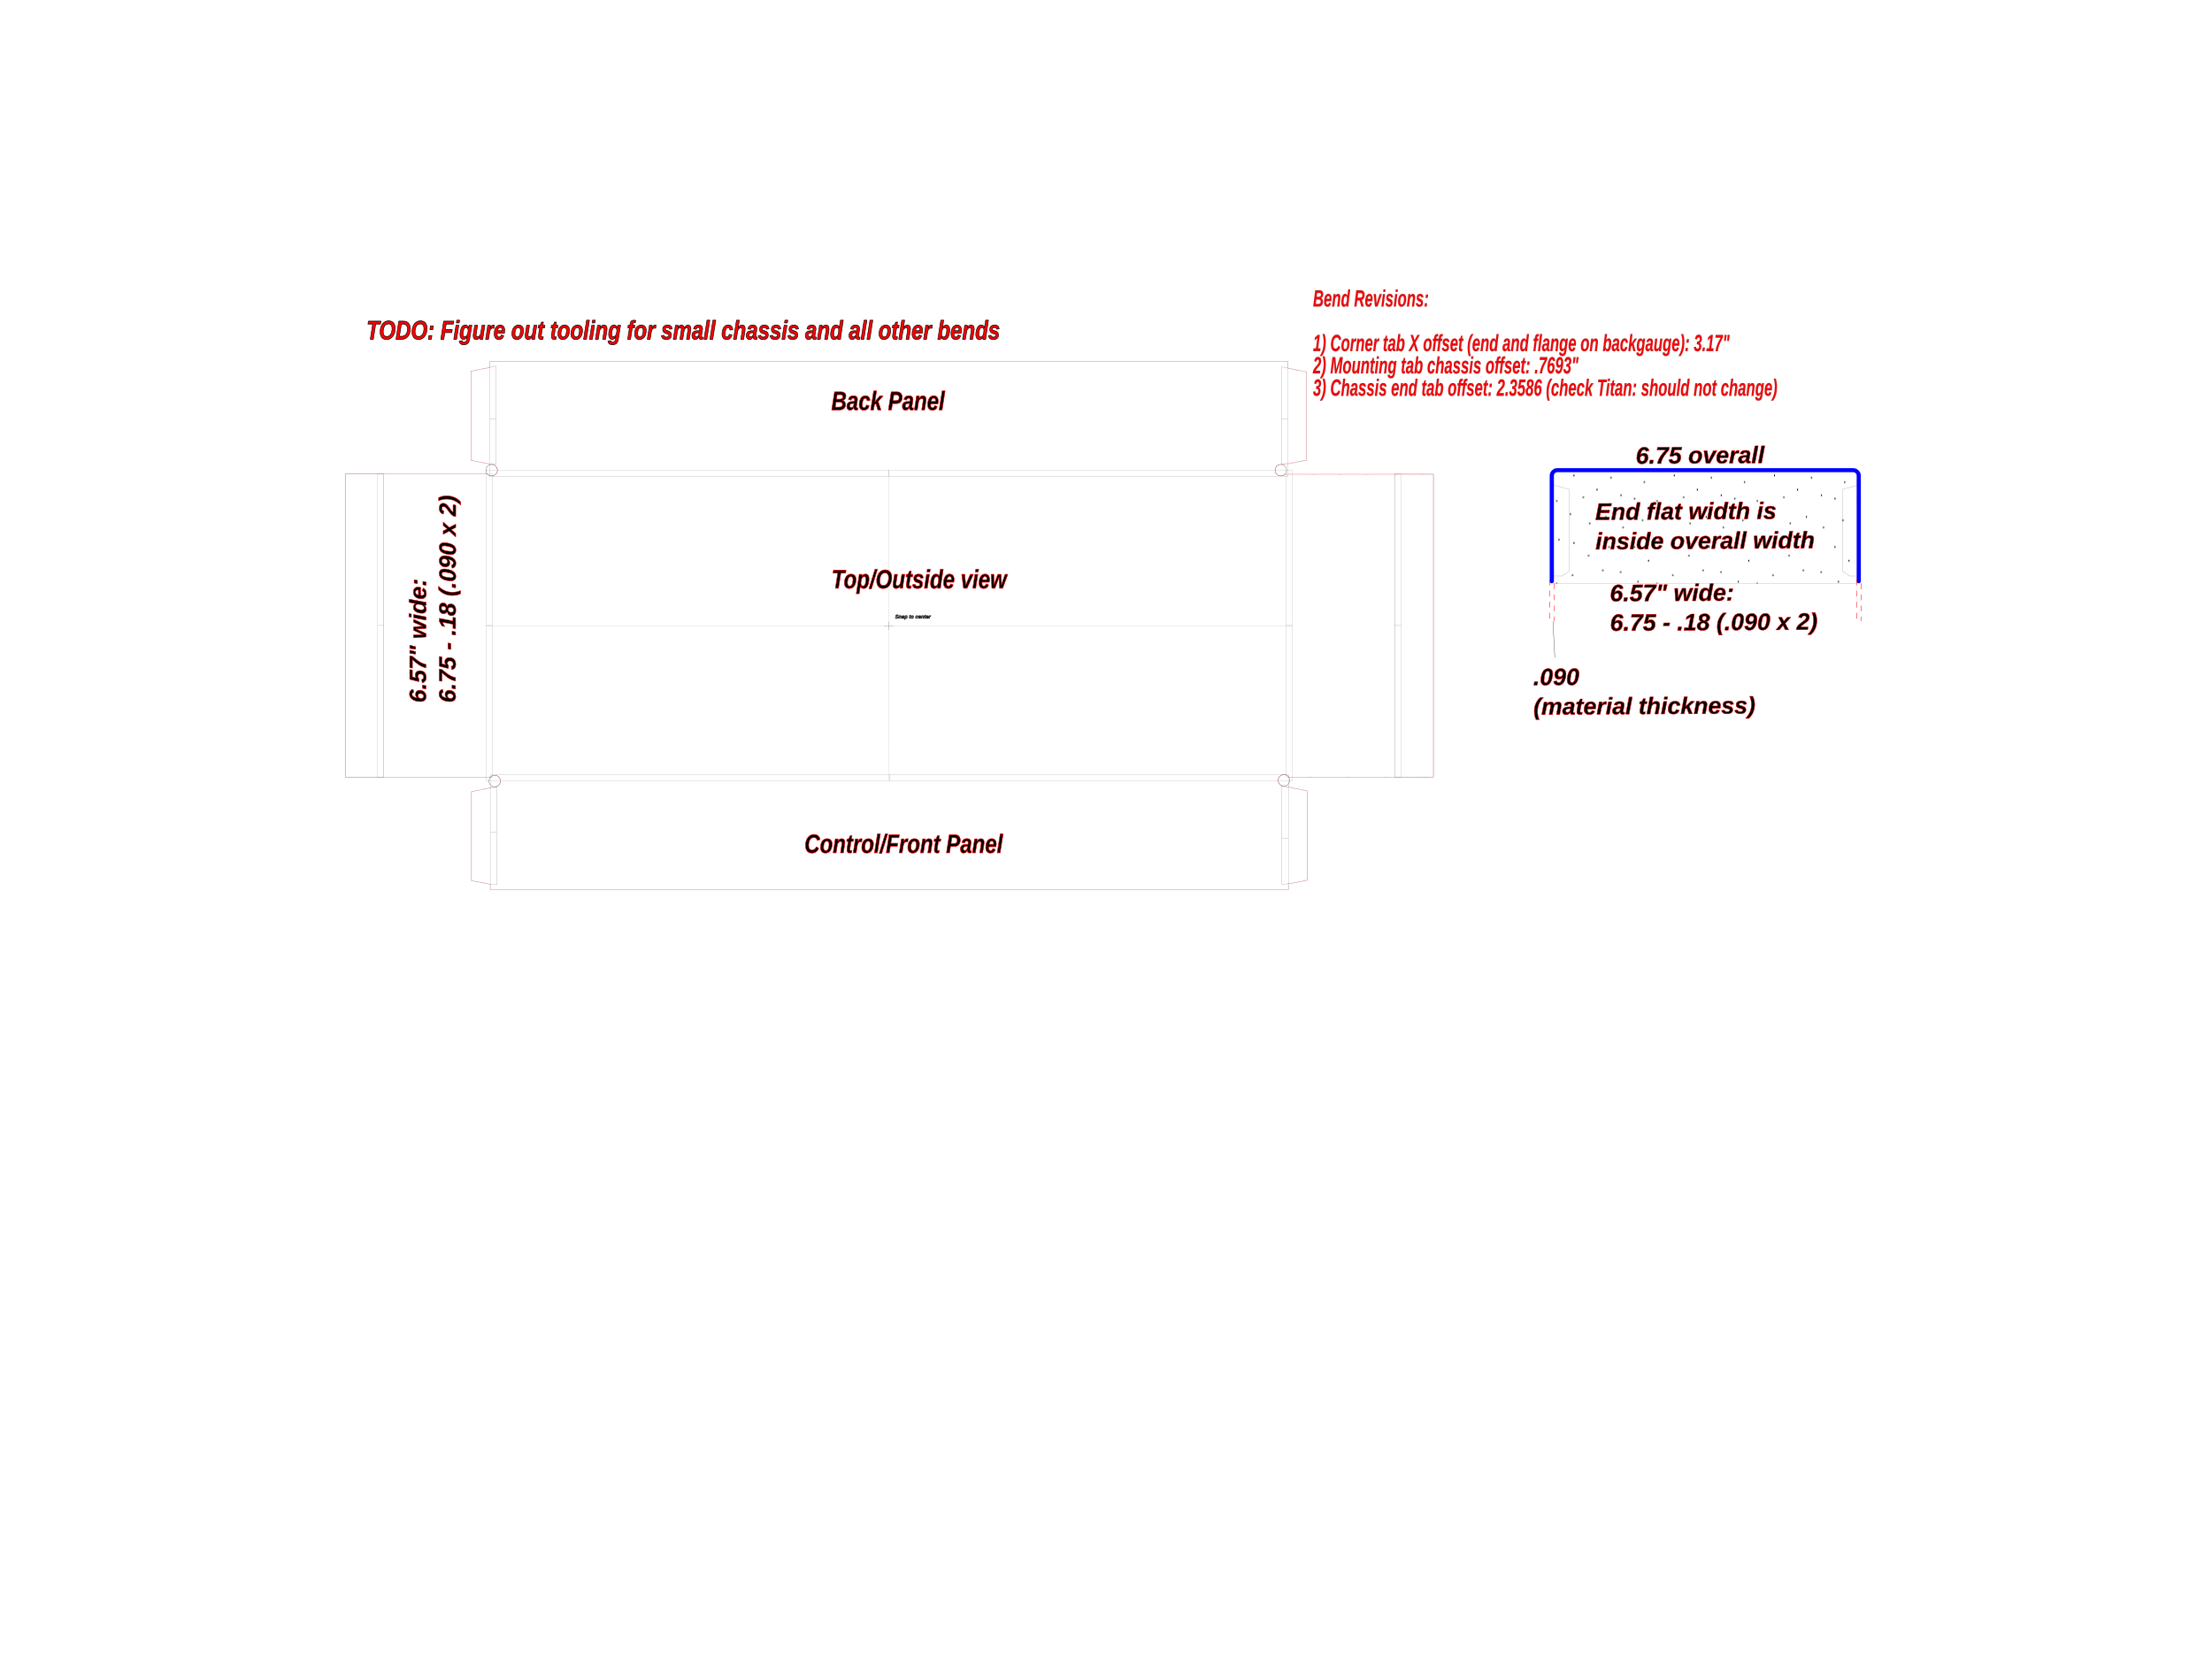
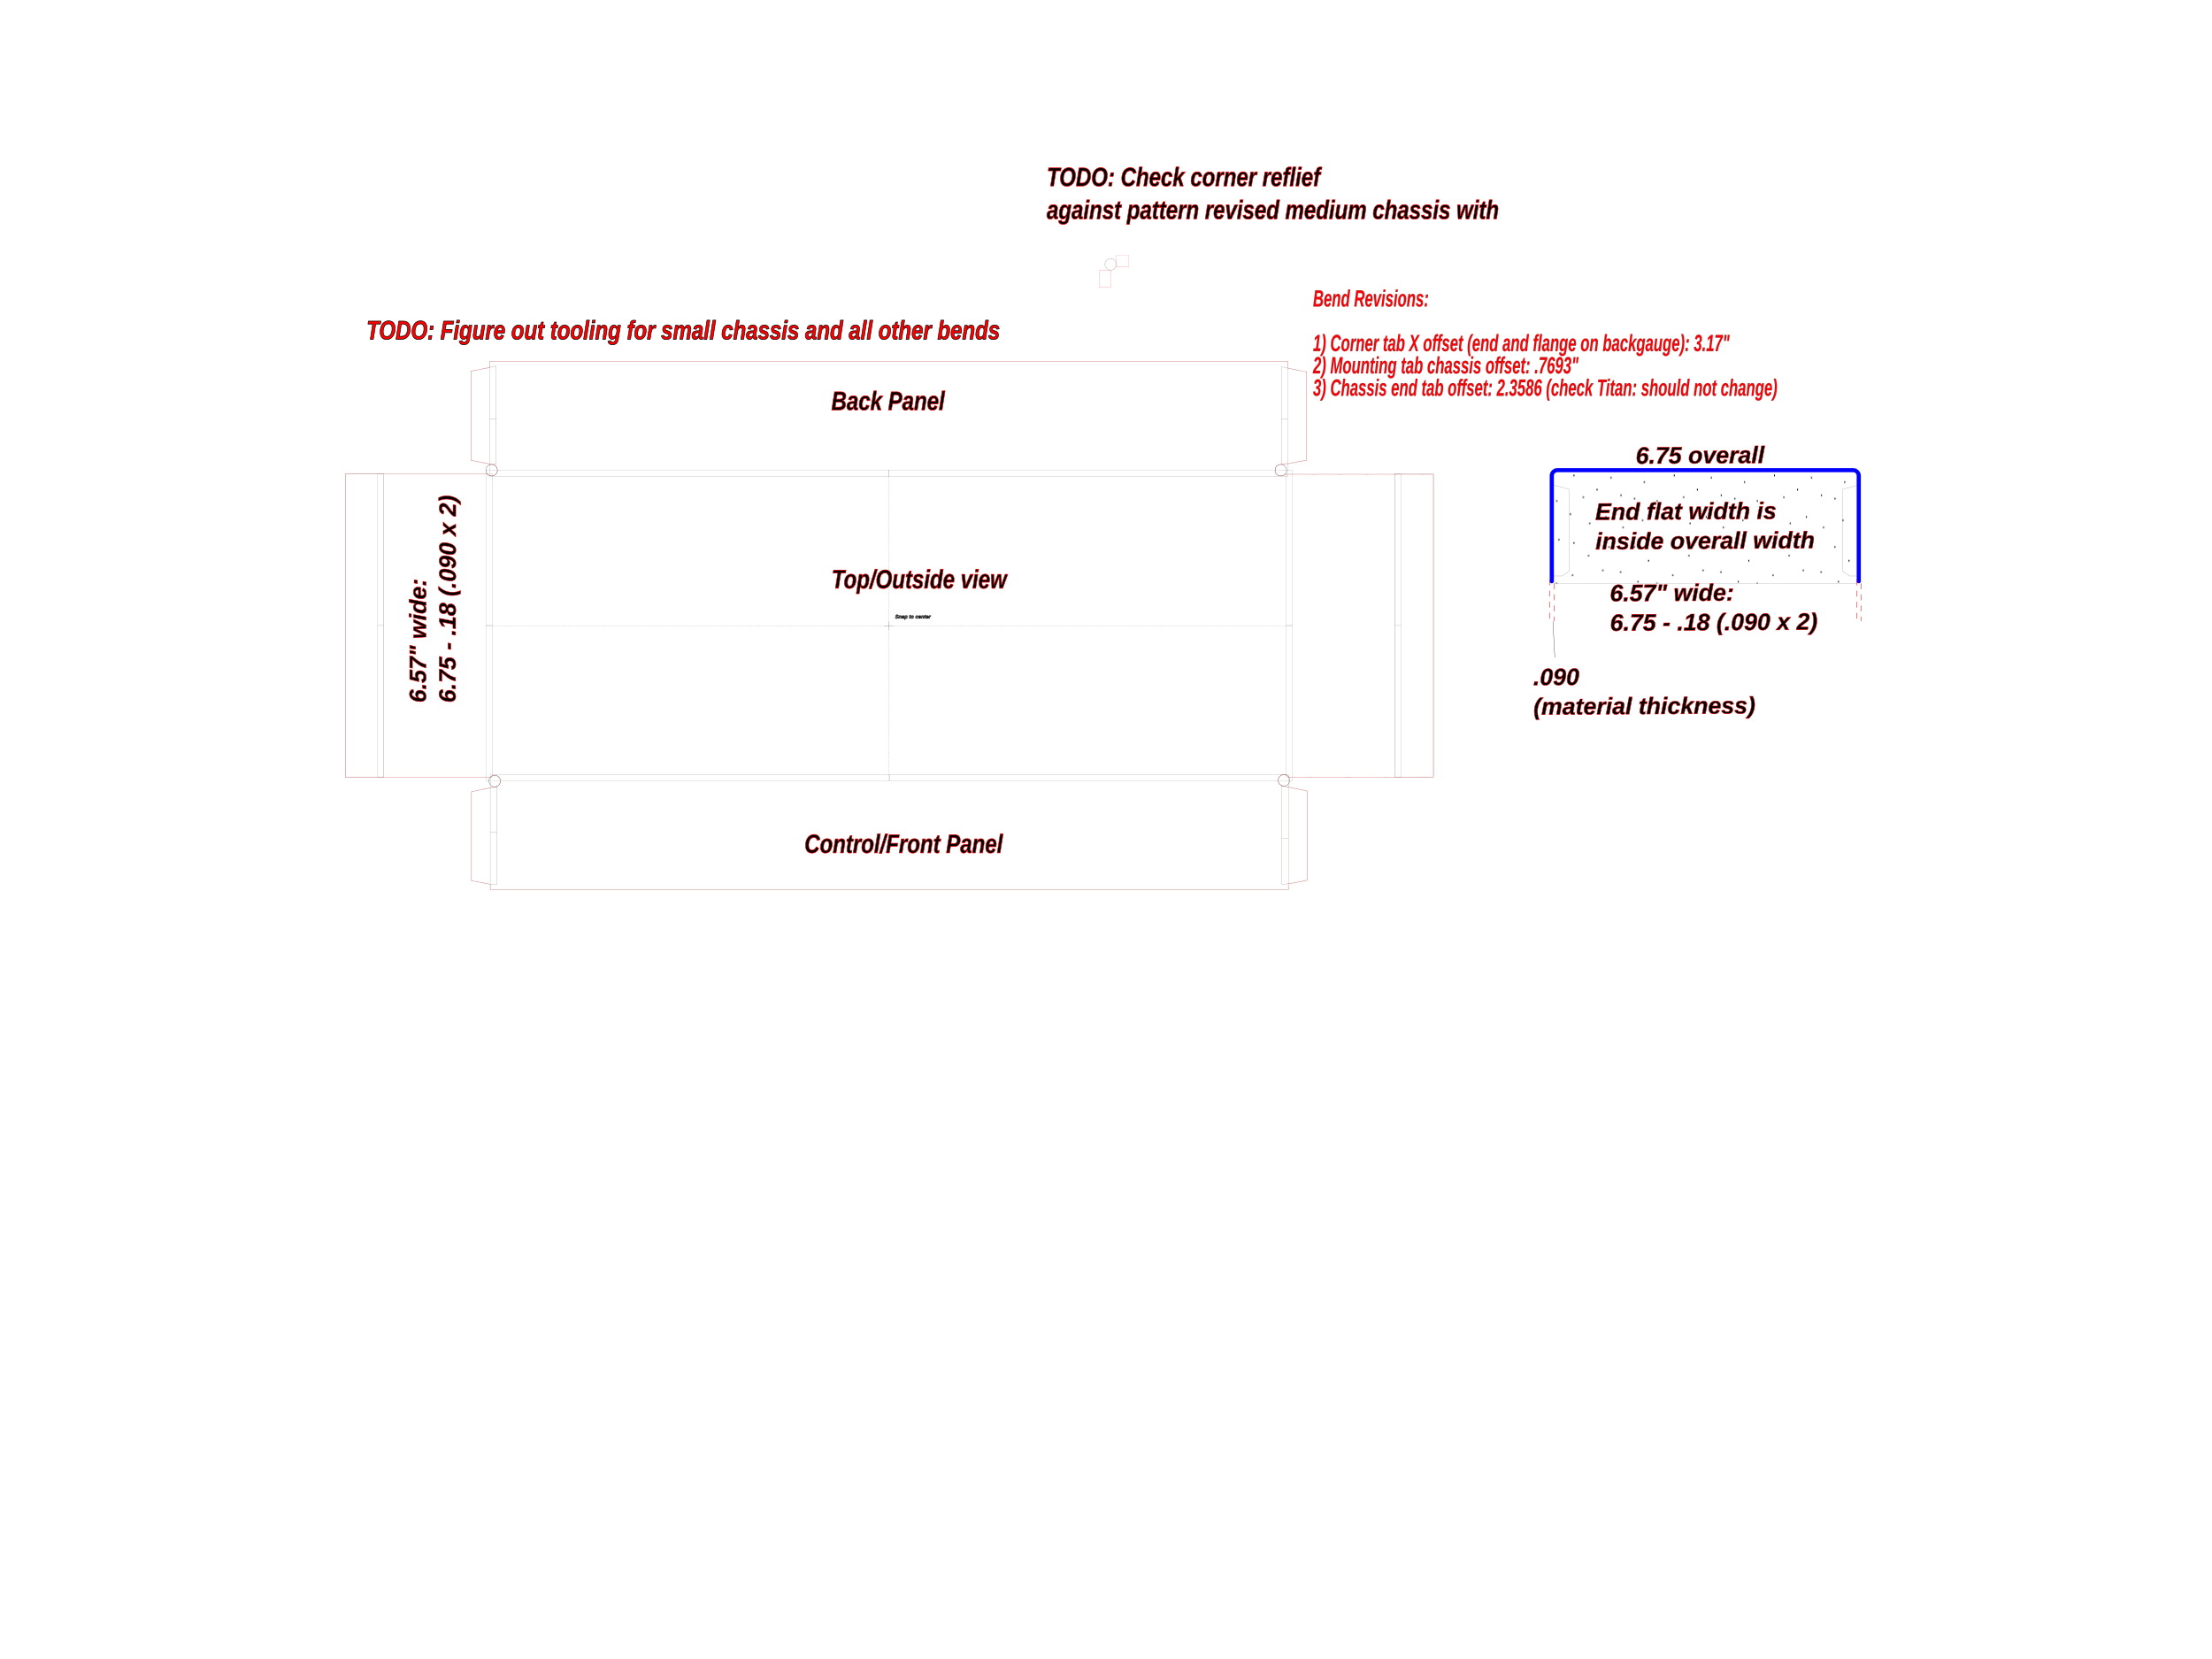
<svg xmlns="http://www.w3.org/2000/svg" xmlns:xlink="http://www.w3.org/1999/xlink" width="48in" height="36in" viewBox="0 0 1219.2 914.4" version="1.1" id="svg1">
  <defs id="defs1">
    <pattern xlink:href="#Polkadots-small" preserveAspectRatio="none" id="pattern171" patternTransform="scale(10)" />
    <pattern patternUnits="userSpaceOnUse" width="10" height="10" patternTransform="scale(10)" preserveAspectRatio="none" style="fill:#000000" id="Polkadots-small" x="0" y="0">
      <circle style="stroke:none" cx="2.567" cy="0.810" r="0.05" id="circle170" />
      <circle style="stroke:none" cx="3.048" cy="2.33" r="0.05" id="circle230" />
      <circle style="stroke:none" cx="4.418" cy="2.415" r="0.05" id="circle232" />
      <circle style="stroke:none" cx="1.844" cy="3.029" r="0.05" id="circle234" />
      <circle style="stroke:none" cx="6.08" cy="1.363" r="0.05" id="circle236" />
      <circle style="stroke:none" cx="5.819" cy="4.413" r="0.05" id="circle238" />
      <circle style="stroke:none" cx="4.305" cy="4.048" r="0.05" id="circle240" />
      <circle style="stroke:none" cx="5.541" cy="3.045" r="0.05" id="circle242" />
      <circle style="stroke:none" cx="4.785" cy="5.527" r="0.05" id="circle244" />
      <circle style="stroke:none" cx="2.667" cy="5.184" r="0.05" id="circle246" />
      <circle style="stroke:none" cx="7.965" cy="1.448" r="0.05" id="circle248" />
      <circle style="stroke:none" cx="7.047" cy="5.049" r="0.05" id="circle250" />
      <circle style="stroke:none" cx="4.340" cy="0.895" r="0.05" id="circle252" />
      <circle style="stroke:none" cx="7.125" cy="0.340" r="0.05" id="circle254" />
      <circle style="stroke:none" cx="9.550" cy="1.049" r="0.05" id="circle256" />
      <circle style="stroke:none" cx="7.006" cy="2.689" r="0.05" id="circle258" />
      <circle style="stroke:none" cx="8.909" cy="2.689" r="0.05" id="circle260" />
      <circle style="stroke:none" cx="9.315" cy="4.407" r="0.05" id="circle262" />
      <circle style="stroke:none" cx="7.820" cy="3.870" r="0.05" id="circle264" />
      <circle style="stroke:none" cx="8.270" cy="5.948" r="0.05" id="circle266" />
      <circle style="stroke:none" cx="7.973" cy="7.428" r="0.05" id="circle268" />
      <circle style="stroke:none" cx="9.342" cy="8.072" r="0.05" id="circle270" />
      <circle style="stroke:none" cx="8.206" cy="9.315" r="0.05" id="circle272" />
      <circle style="stroke:none" cx="9.682" cy="9.475" r="0.05" id="circle274" />
      <circle style="stroke:none" cx="9.688" cy="6.186" r="0.05" id="circle276" />
      <circle style="stroke:none" cx="3.379" cy="6.296" r="0.05" id="circle278" />
      <circle style="stroke:none" cx="2.871" cy="8.204" r="0.05" id="circle280" />
      <circle style="stroke:none" cx="4.59" cy="8.719" r="0.05" id="circle282" />
      <circle style="stroke:none" cx="3.181" cy="9.671" r="0.05" id="circle284" />
      <circle style="stroke:none" cx="5.734" cy="7.315" r="0.05" id="circle286" />
      <circle style="stroke:none" cx="6.707" cy="6.513" r="0.05" id="circle288" />
      <circle style="stroke:none" cx="5.730" cy="9.670" r="0.05" id="circle290" />
      <circle style="stroke:none" cx="6.535" cy="8.373" r="0.05" id="circle292" />
      <circle style="stroke:none" cx="4.37" cy="7.154" r="0.05" id="circle294" />
      <circle style="stroke:none" cx="0.622" cy="7.25" r="0.05" id="circle296" />
      <circle style="stroke:none" cx="0.831" cy="5.679" r="0.05" id="circle298" />
      <circle style="stroke:none" cx="1.257" cy="8.519" r="0.05" id="circle300" />
      <circle style="stroke:none" cx="1.989" cy="6.877" r="0.05" id="circle302" />
      <circle style="stroke:none" cx="0.374" cy="3.181" r="0.05" id="circle304" />
      <circle style="stroke:none" cx="1.166" cy="1.664" r="0.05" id="circle306" />
      <circle style="stroke:none" cx="1.151" cy="0.093" r="0.05" id="circle308" />
      <circle style="stroke:none" cx="1.151" cy="10.093" r="0.05" id="circle310" />
      <circle style="stroke:none" cx="1.302" cy="4.451" r="0.05" id="circle312" />
      <circle style="stroke:none" cx="3.047" cy="3.763" r="0.05" id="circle314" />
    </pattern>
  </defs>
  <g id="layer1">
    <polyline points="180.176,386.447 177.074,386.447 " id="polyline16-08-6-4-88-7" transform="matrix(0,1.154546,-1.186861,0,948.8117,222.4818)" style="display:inline;vector-effect:non-scaling-stroke;fill:none;stroke:#020000;stroke-width:0.226;stroke-dasharray:none;stroke-opacity:1;-inkscape-stroke:hairline" />
    <polyline points="177.074,358.373 478.673,358.373 478.673,414.522 177.074,414.522 177.074,358.373 " id="polyline1-0-2-15" transform="matrix(0.5526491,0,0,1.13092,758.7219,-147.1767)" style="display:inline;vector-effect:non-scaling-stroke;fill:url(#pattern171);stroke:#000000;stroke-width:0.206;stroke-dasharray:none;-inkscape-stroke:hairline" />
    <polyline points="172.796,411.42 482.951,411.42 482.951,499.654 172.796,499.654 172.796,411.42 " id="polyline2-8-6" transform="matrix(1.433154,0,0,1.943129,20.25957,-540.3887)" style="display:inline;vector-effect:non-scaling-stroke;fill:none;stroke:#000000;stroke-width:0.153;stroke-dasharray:none;-inkscape-stroke:hairline" />
    <polyline points="180.176,551.044 177.074,551.044 162.444,549.075 162.444,506.403 169.55,503.933 180.176,503.933 180.176,551.044 " id="polyline22-6-4-8-8-9" transform="matrix(0.5371644,0,0,-1.059973,928.3931,851.6413)" style="display:inline;vector-effect:non-scaling-stroke;fill:none;stroke:#000000;stroke-width:0.236;stroke-dasharray:none;-inkscape-stroke:hairline" />
    <polyline points="180.176,551.044 177.074,551.044 162.444,549.075 162.444,506.403 169.55,503.933 180.176,503.933 180.176,551.044 " id="polyline22-6-4-8-8-9-0" transform="matrix(-0.5371644,0,0,-1.059973,952.0989,851.6413)" style="display:inline;vector-effect:non-scaling-stroke;fill:none;stroke:#000000;stroke-width:0.236;stroke-dasharray:none;-inkscape-stroke:hairline" />
    <path style="display:inline;fill:#000000;fill-opacity:1;stroke:#050000;stroke-width:0.265;stroke-linejoin:round;stroke-dasharray:1.588,1.588;stroke-dashoffset:0;stroke-opacity:1;vector-effect:non-scaling-stroke;-inkscape-stroke:hairline" d="m 490.055,259.053 c 0,171.352 0,171.352 0,171.352" id="path27-90" />
    <path style="display:inline;fill:#000000;fill-opacity:1;stroke:#050000;stroke-width:0.265;stroke-linejoin:round;stroke-dasharray:1.588,1.588;stroke-dashoffset:0;stroke-opacity:1;vector-effect:non-scaling-stroke;-inkscape-stroke:hairline" d="m 267.903,344.88 c 444.357,0 444.357,0 444.357,0" id="path28" />
    <text xml:space="preserve" style="font-style:italic;font-variant:normal;font-weight:bold;font-stretch:normal;font-size:13.024px;font-family:Arial, sans-serif;-inkscape-font-specification:'Arial, sans-serif, Bold Italic';font-variant-ligatures:normal;font-variant-caps:normal;font-variant-numeric:normal;font-variant-east-asian:normal;writing-mode:lr-tb;direction:ltr;display:inline;fill:#000000;fill-opacity:1;stroke:#f60000;stroke-width:0.326;stroke-linejoin:round;stroke-dasharray:none;stroke-opacity:1" x="509.64" y="203.159" id="text29" transform="scale(0.899097,1.112227)">
      <tspan id="tspan29" x="509.64" y="203.159" style="stroke-width:0.326">Back Panel</tspan>
    </text>
    <text xml:space="preserve" style="font-style:italic;font-variant:normal;font-weight:bold;font-stretch:normal;font-size:13.024px;font-family:Arial, sans-serif;-inkscape-font-specification:'Arial, sans-serif, Bold Italic';font-variant-ligatures:normal;font-variant-caps:normal;font-variant-numeric:normal;font-variant-east-asian:normal;writing-mode:lr-tb;direction:ltr;display:inline;fill:#fd0000;fill-opacity:1;stroke:#030000;stroke-width:0.326;stroke-linejoin:round;stroke-dasharray:none;stroke-opacity:1" x="224.643" y="168.111" id="text29-9-0" transform="scale(0.899097,1.112227)">
      <tspan x="224.643" y="168.111" style="fill:#fd0000;fill-opacity:1;stroke:#030000;stroke-width:0.326;stroke-opacity:1" id="tspan154-3">TODO: Figure out tooling for small chassis and all other bends</tspan>
    </text>
    <text xml:space="preserve" style="font-style:italic;font-variant:normal;font-weight:bold;font-stretch:normal;font-size:13.024px;font-family:Arial, sans-serif;-inkscape-font-specification:'Arial, sans-serif, Bold Italic';font-variant-ligatures:normal;font-variant-caps:normal;font-variant-numeric:normal;font-variant-east-asian:normal;writing-mode:lr-tb;direction:ltr;display:inline;fill:#000000;fill-opacity:1;stroke:#f60000;stroke-width:0.326;stroke-linejoin:round;stroke-dasharray:none;stroke-opacity:1" x="509.772" y="291.515" id="text29-0" transform="scale(0.899097,1.112227)">
      <tspan id="tspan29-6" x="509.772" y="291.515" style="stroke-width:0.326">Top/Outside view</tspan>
    </text>
    <text xml:space="preserve" style="font-style:italic;font-variant:normal;font-weight:bold;font-stretch:normal;font-size:13.024px;font-family:Arial, sans-serif;-inkscape-font-specification:'Arial, sans-serif, Bold Italic';font-variant-ligatures:normal;font-variant-caps:normal;font-variant-numeric:normal;font-variant-east-asian:normal;writing-mode:lr-tb;direction:ltr;display:inline;fill:#000000;fill-opacity:1;stroke:#f60000;stroke-width:0.326;stroke-linejoin:round;stroke-dasharray:none;stroke-opacity:1" x="493.176" y="422.63" id="text29-79" transform="scale(0.899097,1.112227)">
      <tspan id="tspan29-7" x="493.176" y="422.63" style="stroke-width:0.326">Control/Front Panel</tspan>
    </text>
    <path style="display:inline;fill:none;stroke:#0000ff;stroke-width:8.64;stroke-linecap:round;stroke-linejoin:round;stroke-dasharray:none;stroke-dashoffset:0" d="m 231.933,2177.56 v -228 a 12,12 135 0 1 12,-12 h 624 a 12,12 45 0 1 12,12 v 228" id="path143" transform="matrix(0.2611407,0,0,0.2552261,794.7201,-235.3636)" />
    <text xml:space="preserve" style="font-style:italic;font-weight:bold;font-size:13.024px;font-family:Arial, sans-serif;-inkscape-font-specification:'Arial, sans-serif, Bold Italic';writing-mode:lr-tb;direction:ltr;display:inline;fill:#000000;fill-opacity:1;stroke:#fb0000;stroke-width:0.265;stroke-linecap:round;stroke-linejoin:round;stroke-dasharray:none;stroke-dashoffset:0;stroke-opacity:1" x="-387.006" y="235.262" id="text143" transform="rotate(-89.92843)">
      <tspan id="tspan143" x="-387.006" y="235.262" style="stroke-width:0.265">6.57" wide:</tspan>
      <tspan x="-387.006" y="251.543" id="tspan144" style="stroke-width:0.265">6.75 - .18 (.090 x 2)</tspan>
    </text>
    <text xml:space="preserve" style="font-style:italic;font-weight:bold;font-size:13.024px;font-family:Arial, sans-serif;-inkscape-font-specification:'Arial, sans-serif, Bold Italic';writing-mode:lr-tb;direction:ltr;display:inline;fill:#000000;fill-opacity:1;stroke:#fb0000;stroke-width:0.265;stroke-linecap:round;stroke-linejoin:round;stroke-dasharray:none;stroke-dashoffset:0;stroke-opacity:1" x="885.451" y="336.416" id="text143-6" transform="rotate(-0.3244904)">
      <tspan id="tspan143-4" x="885.451" y="336.416" style="stroke-width:0.265">6.57" wide:</tspan>
      <tspan x="885.451" y="352.696" id="tspan144-0" style="stroke-width:0.265">6.75 - .18 (.090 x 2)</tspan>
    </text>
    <text xml:space="preserve" style="font-style:italic;font-weight:bold;font-size:13.024px;font-family:Arial, sans-serif;-inkscape-font-specification:'Arial, sans-serif, Bold Italic';writing-mode:lr-tb;direction:ltr;display:inline;fill:#000000;fill-opacity:1;stroke:#fb0000;stroke-width:0.265;stroke-linecap:round;stroke-linejoin:round;stroke-dasharray:none;stroke-dashoffset:0;stroke-opacity:1" x="900.12" y="244.4" id="text143-6-8" transform="rotate(-0.3244904)">
      <tspan id="tspan143-4-1" x="900.12" y="244.4" style="stroke-width:0.265" />
      <tspan x="900.12" y="260.68" id="tspan144-0-7" style="stroke-width:0.265">6.75 overall</tspan>
    </text>
    <text xml:space="preserve" style="font-style:italic;font-weight:bold;font-size:13.024px;font-family:Arial, sans-serif;-inkscape-font-specification:'Arial, sans-serif, Bold Italic';text-align:start;writing-mode:lr-tb;direction:ltr;text-anchor:start;display:inline;fill:#000000;fill-opacity:1;stroke:#fb0000;stroke-width:0.254;stroke-linecap:round;stroke-linejoin:round;stroke-dasharray:none;stroke-dashoffset:0;stroke-opacity:1" x="842.972" y="366.152" id="text143-6-8-7" transform="rotate(-0.3244904)">
      <tspan id="tspan143-4-1-0" x="842.972" y="366.152" style="stroke-width:0.254" />
      <tspan x="842.972" y="382.432" id="tspan144-0-7-7" style="stroke-width:0.254">.090</tspan>
      <tspan x="842.972" y="398.712" id="tspan177" style="stroke-width:0.254">(material thickness)</tspan>
    </text>
    <text xml:space="preserve" style="font-style:italic;font-weight:bold;font-size:13.024px;font-family:Arial, sans-serif;-inkscape-font-specification:'Arial, sans-serif, Bold Italic';writing-mode:lr-tb;direction:ltr;display:inline;fill:#000000;fill-opacity:1;stroke:#fb0000;stroke-width:0.265;stroke-linecap:round;stroke-linejoin:round;stroke-dasharray:none;stroke-dashoffset:0;stroke-opacity:1" x="877.674" y="275.214" id="text143-6-8-1" transform="rotate(-0.3244904)">
      <tspan id="tspan143-4-1-1" x="877.674" y="275.214" style="stroke-width:0.265" />
      <tspan x="877.674" y="291.494" id="tspan144-0-7-5" style="stroke-width:0.265">End flat width is</tspan>
      <tspan x="877.674" y="307.774" id="tspan168" style="stroke-width:0.265">inside overall width</tspan>
    </text>
    <path style="display:inline;fill:none;fill-opacity:1;stroke:#ff0000;stroke-width:0.254;stroke-linecap:round;stroke-linejoin:round;stroke-dasharray:3.048, 3.048;stroke-dashoffset:0;stroke-opacity:1" d="m 856.582,321.614 v 20.615" id="path172" />
    <path style="display:inline;fill:none;fill-opacity:1;stroke:#ff0000;stroke-width:0.254;stroke-linecap:round;stroke-linejoin:round;stroke-dasharray:3.048, 3.048;stroke-dashoffset:0;stroke-opacity:1" d="m 854.159,319.527 v 22.78" id="path173" />
    <path style="display:inline;fill:none;fill-opacity:1;stroke:#ff0000;stroke-width:0.254;stroke-linecap:round;stroke-linejoin:round;stroke-dasharray:3.048, 3.048;stroke-dashoffset:0;stroke-opacity:1" d="m 1025.762,321.636 v 20.615" id="path172-5" />
    <path style="display:inline;fill:none;fill-opacity:1;stroke:#ff0000;stroke-width:0.254;stroke-linecap:round;stroke-linejoin:round;stroke-dasharray:3.048, 3.048;stroke-dashoffset:0;stroke-opacity:1" d="m 1023.339,319.549 v 22.78" id="path173-8" />
    <path style="display:inline;fill:none;fill-opacity:1;stroke:#120000;stroke-width:0.156;stroke-linecap:round;stroke-linejoin:round;stroke-dasharray:none;stroke-dashoffset:0;stroke-opacity:1" d="M 856.983,362.407 C 855.926,342.435 855.926,342.435 855.926,342.435" id="path177" />
    <polyline points="177.074,358.373 478.673,358.373 478.673,414.522 177.074,414.522 177.074,358.373 " id="polyline1-0-2" transform="matrix(1.458652,0,0,1.13092,11.70346,-206.1564)" style="display:inline;vector-effect:non-scaling-stroke;fill:none;stroke:#000000;stroke-width:0.206;stroke-dasharray:none;-inkscape-stroke:hairline" />
    <polyline points="177.074,358.373 478.673,358.373 478.673,414.522 177.074,414.522 177.074,358.373 " id="polyline1-0-2-9" transform="matrix(1.458652,0,0,1.13092,11.903,21.63263)" style="display:inline;vector-effect:non-scaling-stroke;fill:none;stroke:#050601;stroke-width:0.206;stroke-dasharray:none;stroke-opacity:1;-inkscape-stroke:hairline" />
    <ellipse cx="705.944" cy="259.18" id="circle23-3" style="display:inline;fill:none;stroke:#000000;stroke-width:0.119" rx="3.173" ry="3.173" />
    <polyline points="175.898,498.317 119.749,498.317 119.749,412.757 175.898,412.757 175.898,498.317 " id="polyline4-9-4" transform="matrix(1.13092,0,0,1.950421,573.395,-543.7106)" style="display:inline;vector-effect:non-scaling-stroke;fill:none;stroke:#000000;stroke-width:0.17;stroke-dasharray:none;-inkscape-stroke:hairline" />
    <polyline points="175.898,498.317 119.749,498.317 119.749,412.757 175.898,412.757 175.898,498.317 " id="polyline4-9-9-1" transform="matrix(0.3799889,0,0,1.950421,723.2368,-543.7106)" style="display:inline;vector-effect:non-scaling-stroke;fill:none;stroke:#000000;stroke-width:0.31;stroke-dasharray:none;-inkscape-stroke:hairline" />
    <polyline points="175.898,498.317 119.749,498.317 119.749,412.757 175.898,412.757 175.898,498.317 " id="polyline4-9" transform="matrix(1.13092,0,0,1.950421,72.55784,-543.7106)" style="display:inline;vector-effect:non-scaling-stroke;fill:none;stroke:#000000;stroke-width:0.17;stroke-dasharray:none;-inkscape-stroke:hairline" />
    <polyline points="175.898,498.317 119.749,498.317 119.749,412.757 175.898,412.757 175.898,498.317 " id="polyline4-9-9" transform="matrix(-0.3799889,0,0,1.950421,257.069,-543.7106)" style="display:inline;vector-effect:non-scaling-stroke;fill:none;stroke:#000000;stroke-width:0.31;stroke-dasharray:none;stroke-opacity:1;-inkscape-stroke:hairline" />
    <ellipse cx="272.665" cy="430.503" id="circle25-4" style="display:inline;fill:none;stroke:#000000;stroke-width:0.119" rx="3.173" ry="3.173" />
    <path id="polyline22-6-4-80-1-3" style="display:inline;vector-effect:non-scaling-stroke;fill:none;stroke:#000000;stroke-width:0.224;-inkscape-stroke:hairline" d="m 273.889,487.569 c -4.73,0.046 -9.362,-1.356 -13.97,-2.259 v -48.951 l 13.97,-2.833 v 54.043" />
    <path id="polyline22-6-4-80-1-3-8" style="display:inline;vector-effect:non-scaling-stroke;fill:none;stroke:#000000;stroke-width:0.225;-inkscape-stroke:hairline" d="m 706.483,487.305 c 4.73,0.046 9.362,-1.361 13.97,-2.267 v -49.138 l -13.97,-2.844 v 54.25" />
    <path id="polyline22-6-4-80-1-3-8-9" style="display:inline;vector-effect:non-scaling-stroke;fill:none;stroke:#000000;stroke-width:0.224;-inkscape-stroke:hairline" d="m 706.303,255.88 c 4.73,0.045 9.362,-1.347 13.97,-2.245 v -48.65 l -13.97,-2.816 v 53.711" />
    <ellipse cx="707.7" cy="430.058" id="circle24-8" style="display:inline;fill:none;stroke:#000000;stroke-width:0.119" rx="3.173" ry="3.173" />
    <polyline points="180.176,386.447 177.074,386.447 " id="polyline16-08-6-4-7-2" transform="matrix(1.154546,0,0,1.186861,502.0989,3.55983)" style="display:inline;vector-effect:non-scaling-stroke;fill:none;stroke:#020000;stroke-width:0.226;stroke-dasharray:none;stroke-opacity:1;-inkscape-stroke:hairline" />
    <polyline points="180.176,386.447 177.074,386.447 " id="polyline16-08-6-4-8-1-8" transform="matrix(-1.154546,0,0,-1.186861,976.7615,803.437)" style="display:inline;vector-effect:non-scaling-stroke;fill:none;stroke:#020000;stroke-width:0.23;stroke-dasharray:none;stroke-opacity:1;-inkscape-stroke:hairline" />
    <polyline points="180.176,386.447 177.074,386.447 " id="polyline16-08-6-4-8-1-8-1" transform="matrix(-1.154546,0,0,1.186861,916.8429,-113.8806)" style="display:inline;vector-effect:non-scaling-stroke;fill:none;stroke:#020000;stroke-width:0.23;stroke-dasharray:none;stroke-opacity:1;-inkscape-stroke:hairline" />
    <polyline points="180.176,386.447 177.074,386.447 " id="polyline16-08-6-4-8-1-8-1-59" transform="matrix(-1.154546,0,0,1.186861,914.3608,-227.7742)" style="display:inline;vector-effect:non-scaling-stroke;fill:none;stroke:#020000;stroke-width:0.23;stroke-dasharray:none;stroke-opacity:1;-inkscape-stroke:hairline" />
    <polyline points="180.176,386.447 177.074,386.447 " id="polyline16-08-6-4-8-1-8-1-3" transform="matrix(0,1.154546,1.186861,0,31.298,54.61324)" style="display:inline;vector-effect:non-scaling-stroke;fill:none;stroke:#020000;stroke-width:0.23;stroke-dasharray:none;stroke-opacity:1;-inkscape-stroke:hairline" />
    <polyline points="180.176,386.447 177.074,386.447 " id="polyline16-08-6-4-8-1-8-1-6" transform="matrix(-1.154546,0,0,1.186861,478.0142,-227.7742)" style="display:inline;vector-effect:non-scaling-stroke;fill:none;stroke:#020000;stroke-width:0.23;stroke-dasharray:none;stroke-opacity:1;-inkscape-stroke:hairline" />
    <polyline points="180.176,386.447 177.074,386.447 " id="polyline16-08-6-4-8-1-8-1-5" transform="matrix(-1.154546,0,0,-1.186861,475.9243,803.437)" style="display:inline;vector-effect:non-scaling-stroke;fill:none;stroke:#020000;stroke-width:0.23;stroke-dasharray:none;stroke-opacity:1;-inkscape-stroke:hairline" />
    <polyline points="180.176,386.447 177.074,386.447 " id="polyline16-08-6-4-8-1-8-1-34" transform="matrix(-1.154546,0,0,1.186861,416.0057,-113.8806)" style="display:inline;vector-effect:non-scaling-stroke;fill:none;stroke:#020000;stroke-width:0.23;stroke-dasharray:none;stroke-opacity:1;-inkscape-stroke:hairline" />
    <polyline points="180.176,386.447 177.074,386.447 " id="polyline16-08-6-4-8-1-8-1-1" transform="matrix(-1.154546,0,0,1.186861,478.329,-0.0885721)" style="display:inline;vector-effect:non-scaling-stroke;fill:none;stroke:#020000;stroke-width:0.23;stroke-dasharray:none;stroke-opacity:1;-inkscape-stroke:hairline" />
    <ellipse cx="270.969" cy="259.18" id="circle26-0" style="display:inline;fill:none;stroke:#000000;stroke-width:0.119" rx="3.173" ry="3.173" />
    <path id="polyline22-6-4-80-1" style="display:inline;vector-effect:non-scaling-stroke;fill:none;stroke:#000000;stroke-width:0.225;-inkscape-stroke:hairline" d="m 273.518,255.968 c -4.73,0.046 -9.362,-1.361 -13.97,-2.267 v -49.138 l 13.97,-2.844 v 54.25" />
    <text xml:space="preserve" style="font-style:italic;font-variant:normal;font-weight:bold;font-stretch:normal;font-size:10.268px;line-height:0.95;font-family:Arial, sans-serif;-inkscape-font-specification:'Arial, sans-serif, Bold Italic';font-variant-ligatures:normal;font-variant-caps:normal;font-variant-numeric:normal;font-variant-east-asian:normal;writing-mode:lr-tb;direction:ltr;display:inline;vector-effect:non-scaling-stroke;fill:#f30609;fill-opacity:1;stroke:#140600;stroke-width:0.056;stroke-linecap:round;stroke-linejoin:round;stroke-dasharray:none;stroke-opacity:1;-inkscape-stroke:hairline" x="912.037" y="134.052" id="text157" transform="scale(0.7935015,1.260237)">
      <tspan id="tspan205" x="912.037" y="134.052" style="stroke-width:0.056">Bend Revisions:</tspan>
      <tspan id="tspan206" x="912.037" y="143.806" style="stroke-width:0.056" />
      <tspan id="tspan207" x="912.037" y="153.561" style="stroke-width:0.056">1) Corner tab X offset (end and flange on backgauge): 3.17"</tspan>
      <tspan id="tspan208" x="912.037" y="163.315" style="stroke-width:0.056">2) Mounting tab chassis offset: .7693"</tspan>
      <tspan id="tspan209" x="912.037" y="173.069" style="stroke-width:0.056">3) Chassis end tab offset: 2.3586 (check Titan: should not change)</tspan>
    </text>
    <g id="g2">
      <path style="display:inline;vector-effect:non-scaling-stroke;fill:none;fill-opacity:1;stroke:#ff0000;stroke-width:0.265;stroke-linecap:round;stroke-linejoin:round;stroke-dasharray:none;stroke-dashoffset:0;stroke-opacity:1;-inkscape-stroke:hairline" d="m 269.993,199.135 v 3.532 l -10.445,1.896 v 49.138 l 11.938,2.203 c 1.526,0.397 2.411,1.489 2.657,3.276 -0.111,1.862 -1.168,2.919 -3.173,3.173 -0.825,0.01 -1.635,-0.328 -2.428,-1.014 h -78.311 v 166.878 c 25.941,-0.01 54.122,4e-4 80.063,0 1.639,-1.186 3.306,-1.06 4.545,-0.027 1.337,1.877 1.273,3.235 0.368,4.153 -0.707,0.794 -0.72,1.02 -2.54,1.333 l -12.861,2.701 v 49.122 l 10.388,1.783 v 3.141 h 439.928 l -0.085,-3.307 10.549,-1.795 v -49.319 l -13,-2.668 c -1.654,-0.176 -2.283,-0.98 -2.797,-1.674 -0.667,-1.331 -0.442,-2.456 0.039,-3.068 1.754,-2.183 3.743,-2.011 5.358,-0.25 l 2.115,0.038 77.718,0.119 v -166.878 l -81.979,-0.177 c -1.239,1.256 -2.823,1.195 -4.633,-0.361 -1.003,-1.268 -0.828,-2.821 0.23,-4.225 0.745,-0.709 1.6,-1.006 2.566,-0.892 l 14.073,-2.331 v -48.65 l -10.352,-1.891 v -3.959 z" id="path153" />
      <g id="g1" style="stroke:#000000;stroke-opacity:1" transform="translate(61.6591,180.4215)">
        <path style="vector-effect:non-scaling-stroke;fill:none;stroke:#000000;stroke-width:0.265;stroke-linecap:round;stroke-linejoin:round;stroke-dasharray:none;stroke-opacity:1;-inkscape-stroke:hairline" d="m 428.396,162.162 c 1e-4,4.677 0,4.677 0,4.677" id="path9-4" />
        <path style="vector-effect:non-scaling-stroke;fill:none;stroke:#000000;stroke-width:0.265;stroke-linecap:round;stroke-linejoin:round;stroke-dasharray:none;stroke-opacity:1;-inkscape-stroke:hairline" d="m 425.715,164.45 c 5.116,0.008 5.116,0.008 5.116,0.008" id="path10-8" />
        <text xml:space="preserve" style="font-style:italic;font-variant:normal;font-weight:bold;font-stretch:normal;font-size:2.822px;line-height:0.95;font-family:Arial, sans-serif;-inkscape-font-specification:'Arial, sans-serif, Bold Italic';font-variant-ligatures:normal;font-variant-caps:normal;font-variant-numeric:normal;font-variant-east-asian:normal;writing-mode:lr-tb;direction:ltr;vector-effect:non-scaling-stroke;fill:none;stroke:#000000;stroke-width:0.265;stroke-linecap:round;stroke-linejoin:round;stroke-dasharray:none;stroke-opacity:1;-inkscape-stroke:hairline" x="431.707" y="160.408" id="text10-5">
          <tspan id="tspan10-8" style="stroke:#000000;stroke-width:0.265;stroke-opacity:1" x="431.707" y="160.408">Snap to center</tspan>
        </text>
      </g>
    </g>
+     <g id="g3" transform="matrix(1,0,0,-1,26.93966,305.7416)">
+       <ellipse cx="585.257" cy="160.032" id="circle24-8-2" style="display:inline;vector-effect:non-scaling-stroke;fill:none;stroke:#000000;stroke-width:0.265;stroke-dasharray:none;-inkscape-stroke:hairline" rx="3.173" ry="3.173" />
+       <rect style="opacity:0.742;vector-effect:non-scaling-stroke;fill:none;stroke:#ff0000;stroke-width:0.36;stroke-linecap:round;stroke-linejoin:round;stroke-dasharray:none;-inkscape-stroke:hairline" id="rect1-4-4" width="6.35" height="9.486" x="578.908" y="147.373" />
+       <rect style="opacity:0.742;vector-effect:non-scaling-stroke;fill:none;stroke:#ff0000;stroke-width:0.306;stroke-linecap:round;stroke-linejoin:round;stroke-dasharray:none;-inkscape-stroke:hairline" id="rect1-1-00-9-4-0" width="6.634" height="6.561" x="588.423" y="-165.201" transform="scale(1,-1)" />
+     </g>
+     <text xml:space="preserve" style="font-style:italic;font-variant:normal;font-weight:bold;font-stretch:normal;font-size:13.024px;font-family:Arial, sans-serif;-inkscape-font-specification:'Arial, sans-serif, Bold Italic';font-variant-ligatures:normal;font-variant-caps:normal;font-variant-numeric:normal;font-variant-east-asian:normal;writing-mode:lr-tb;direction:ltr;display:inline;fill:#000000;fill-opacity:1;stroke:#f60000;stroke-width:0.326;stroke-linejoin:round;stroke-dasharray:none;stroke-opacity:1" x="641.681" y="92.182" id="text29-79-6" transform="scale(0.899097,1.112227)">
+       <tspan id="tspan29-7-8" x="641.681" y="92.182" style="stroke-width:0.326">TODO: Check corner reflief</tspan>
+       <tspan x="641.681" y="108.462" style="stroke-width:0.326" id="tspan13">against pattern revised medium chassis with</tspan>
+     </text>
  </g>
</svg>
